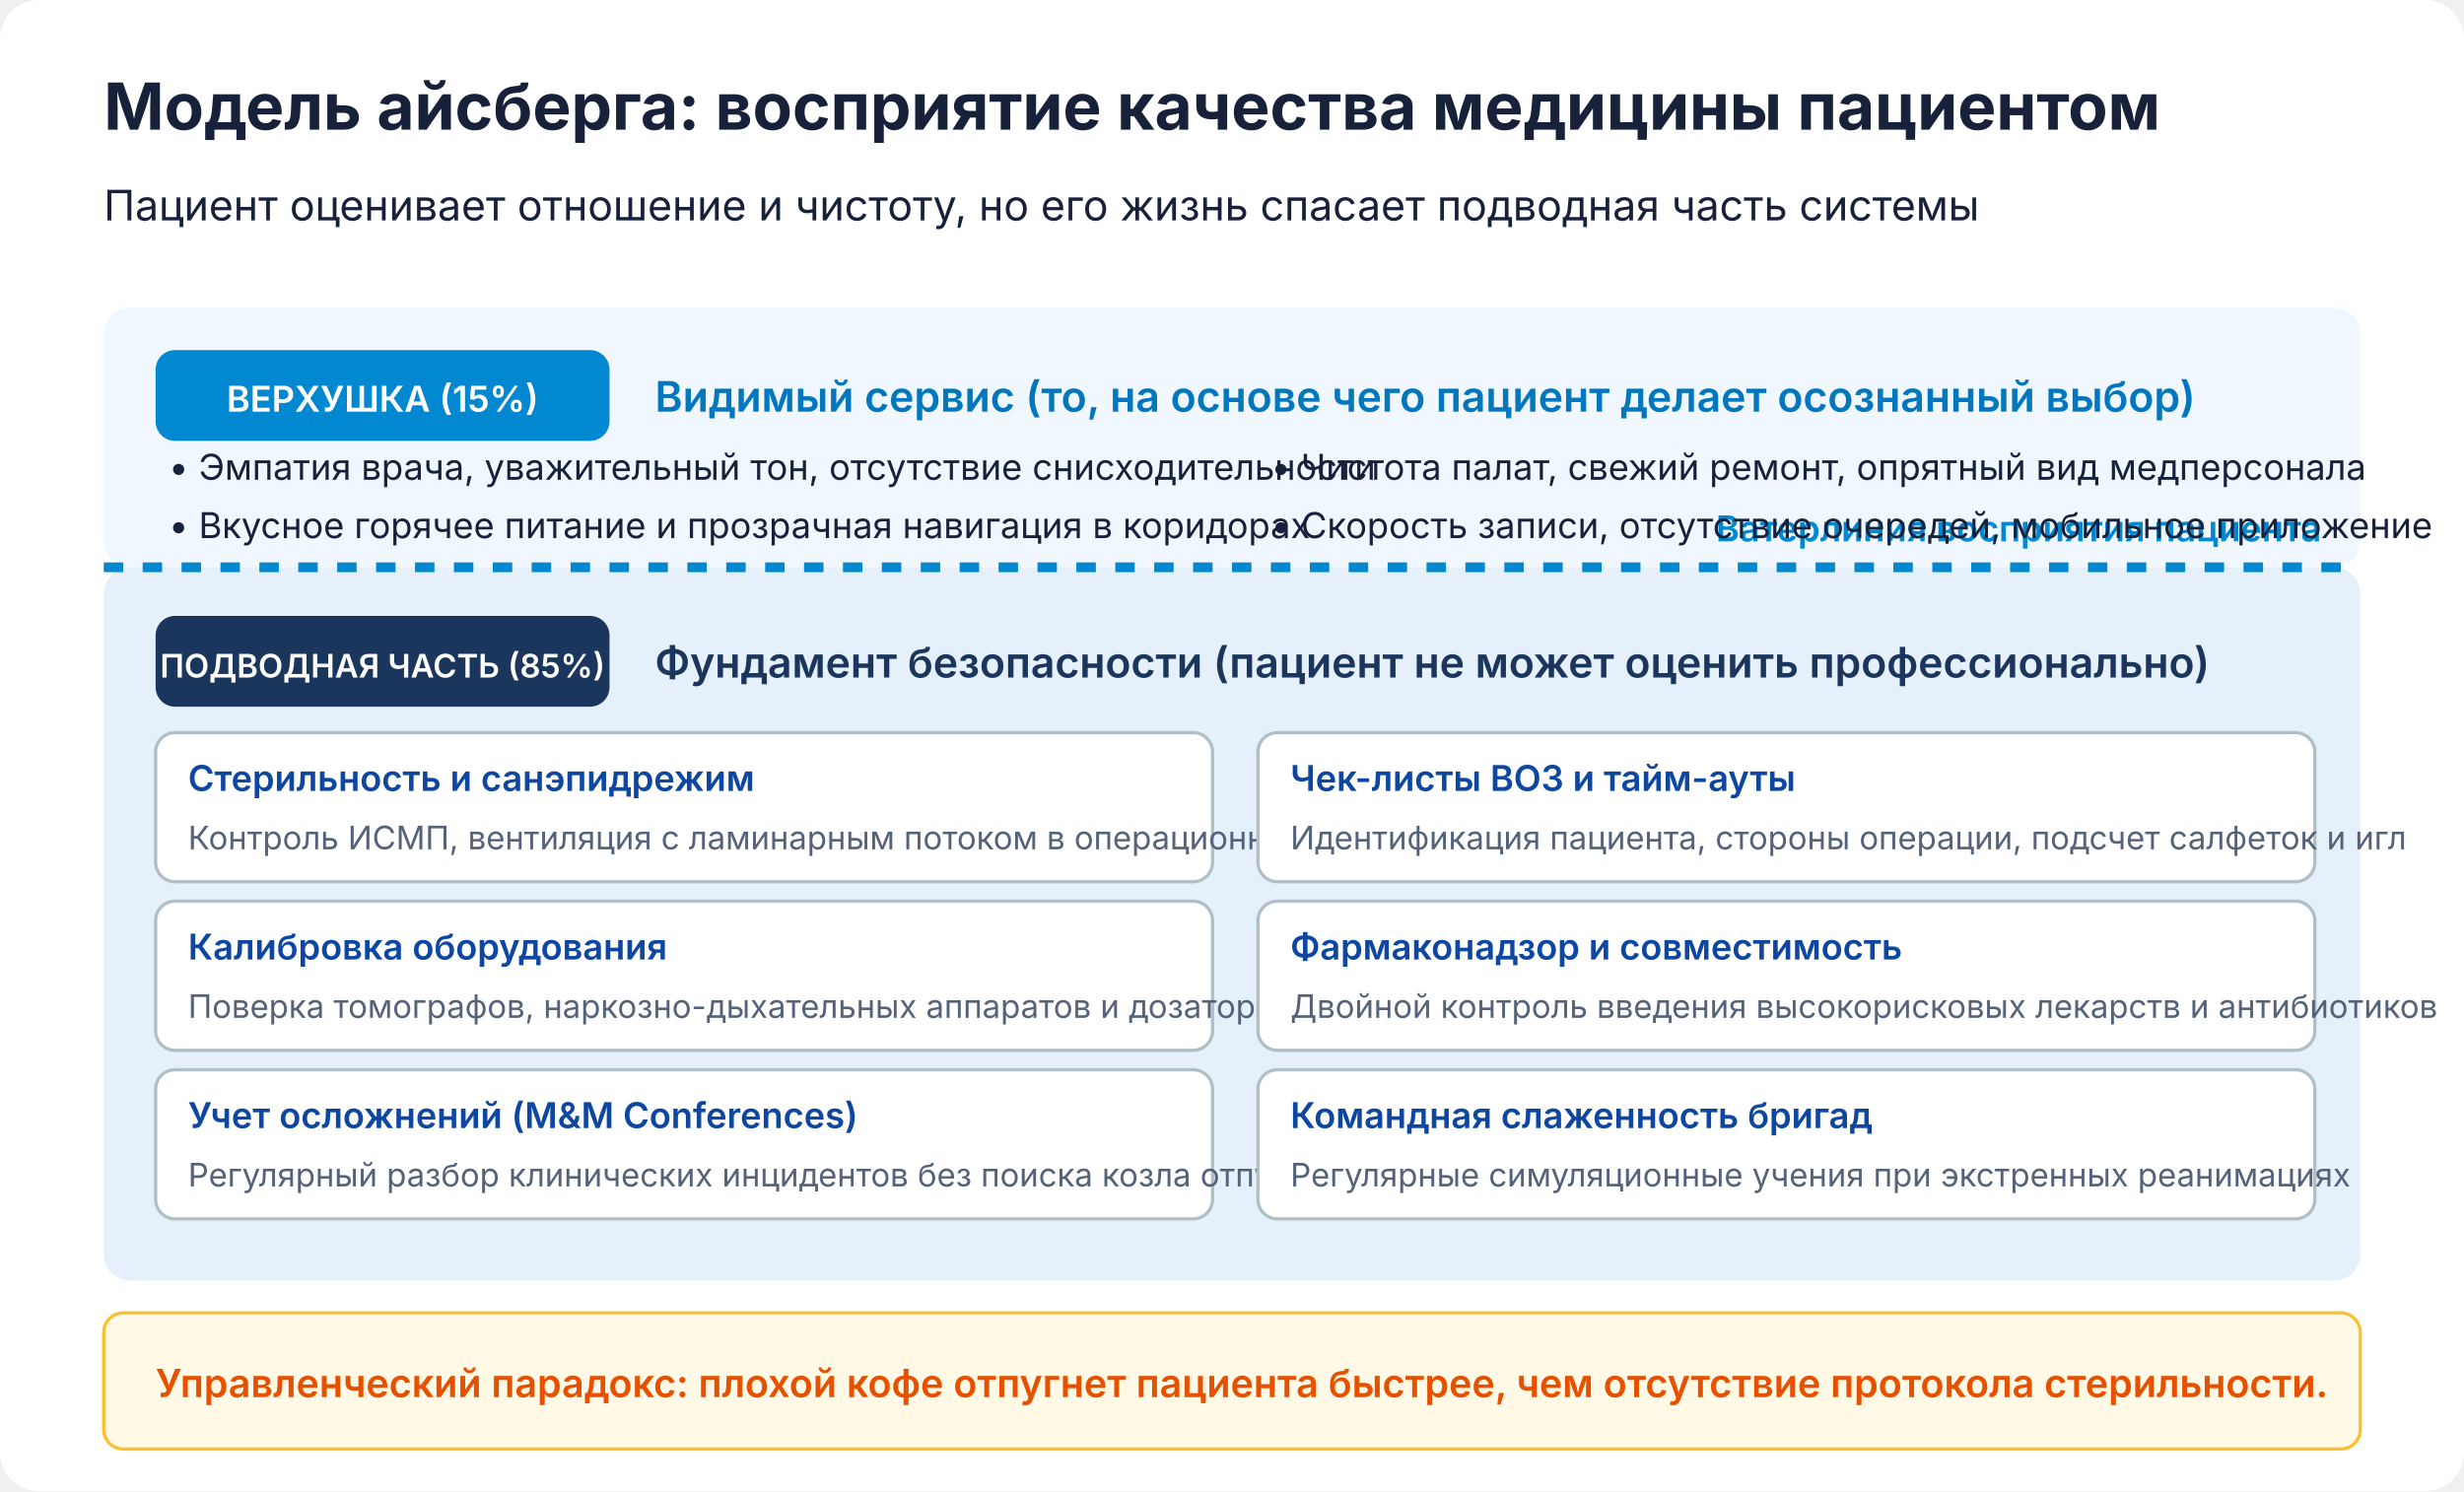
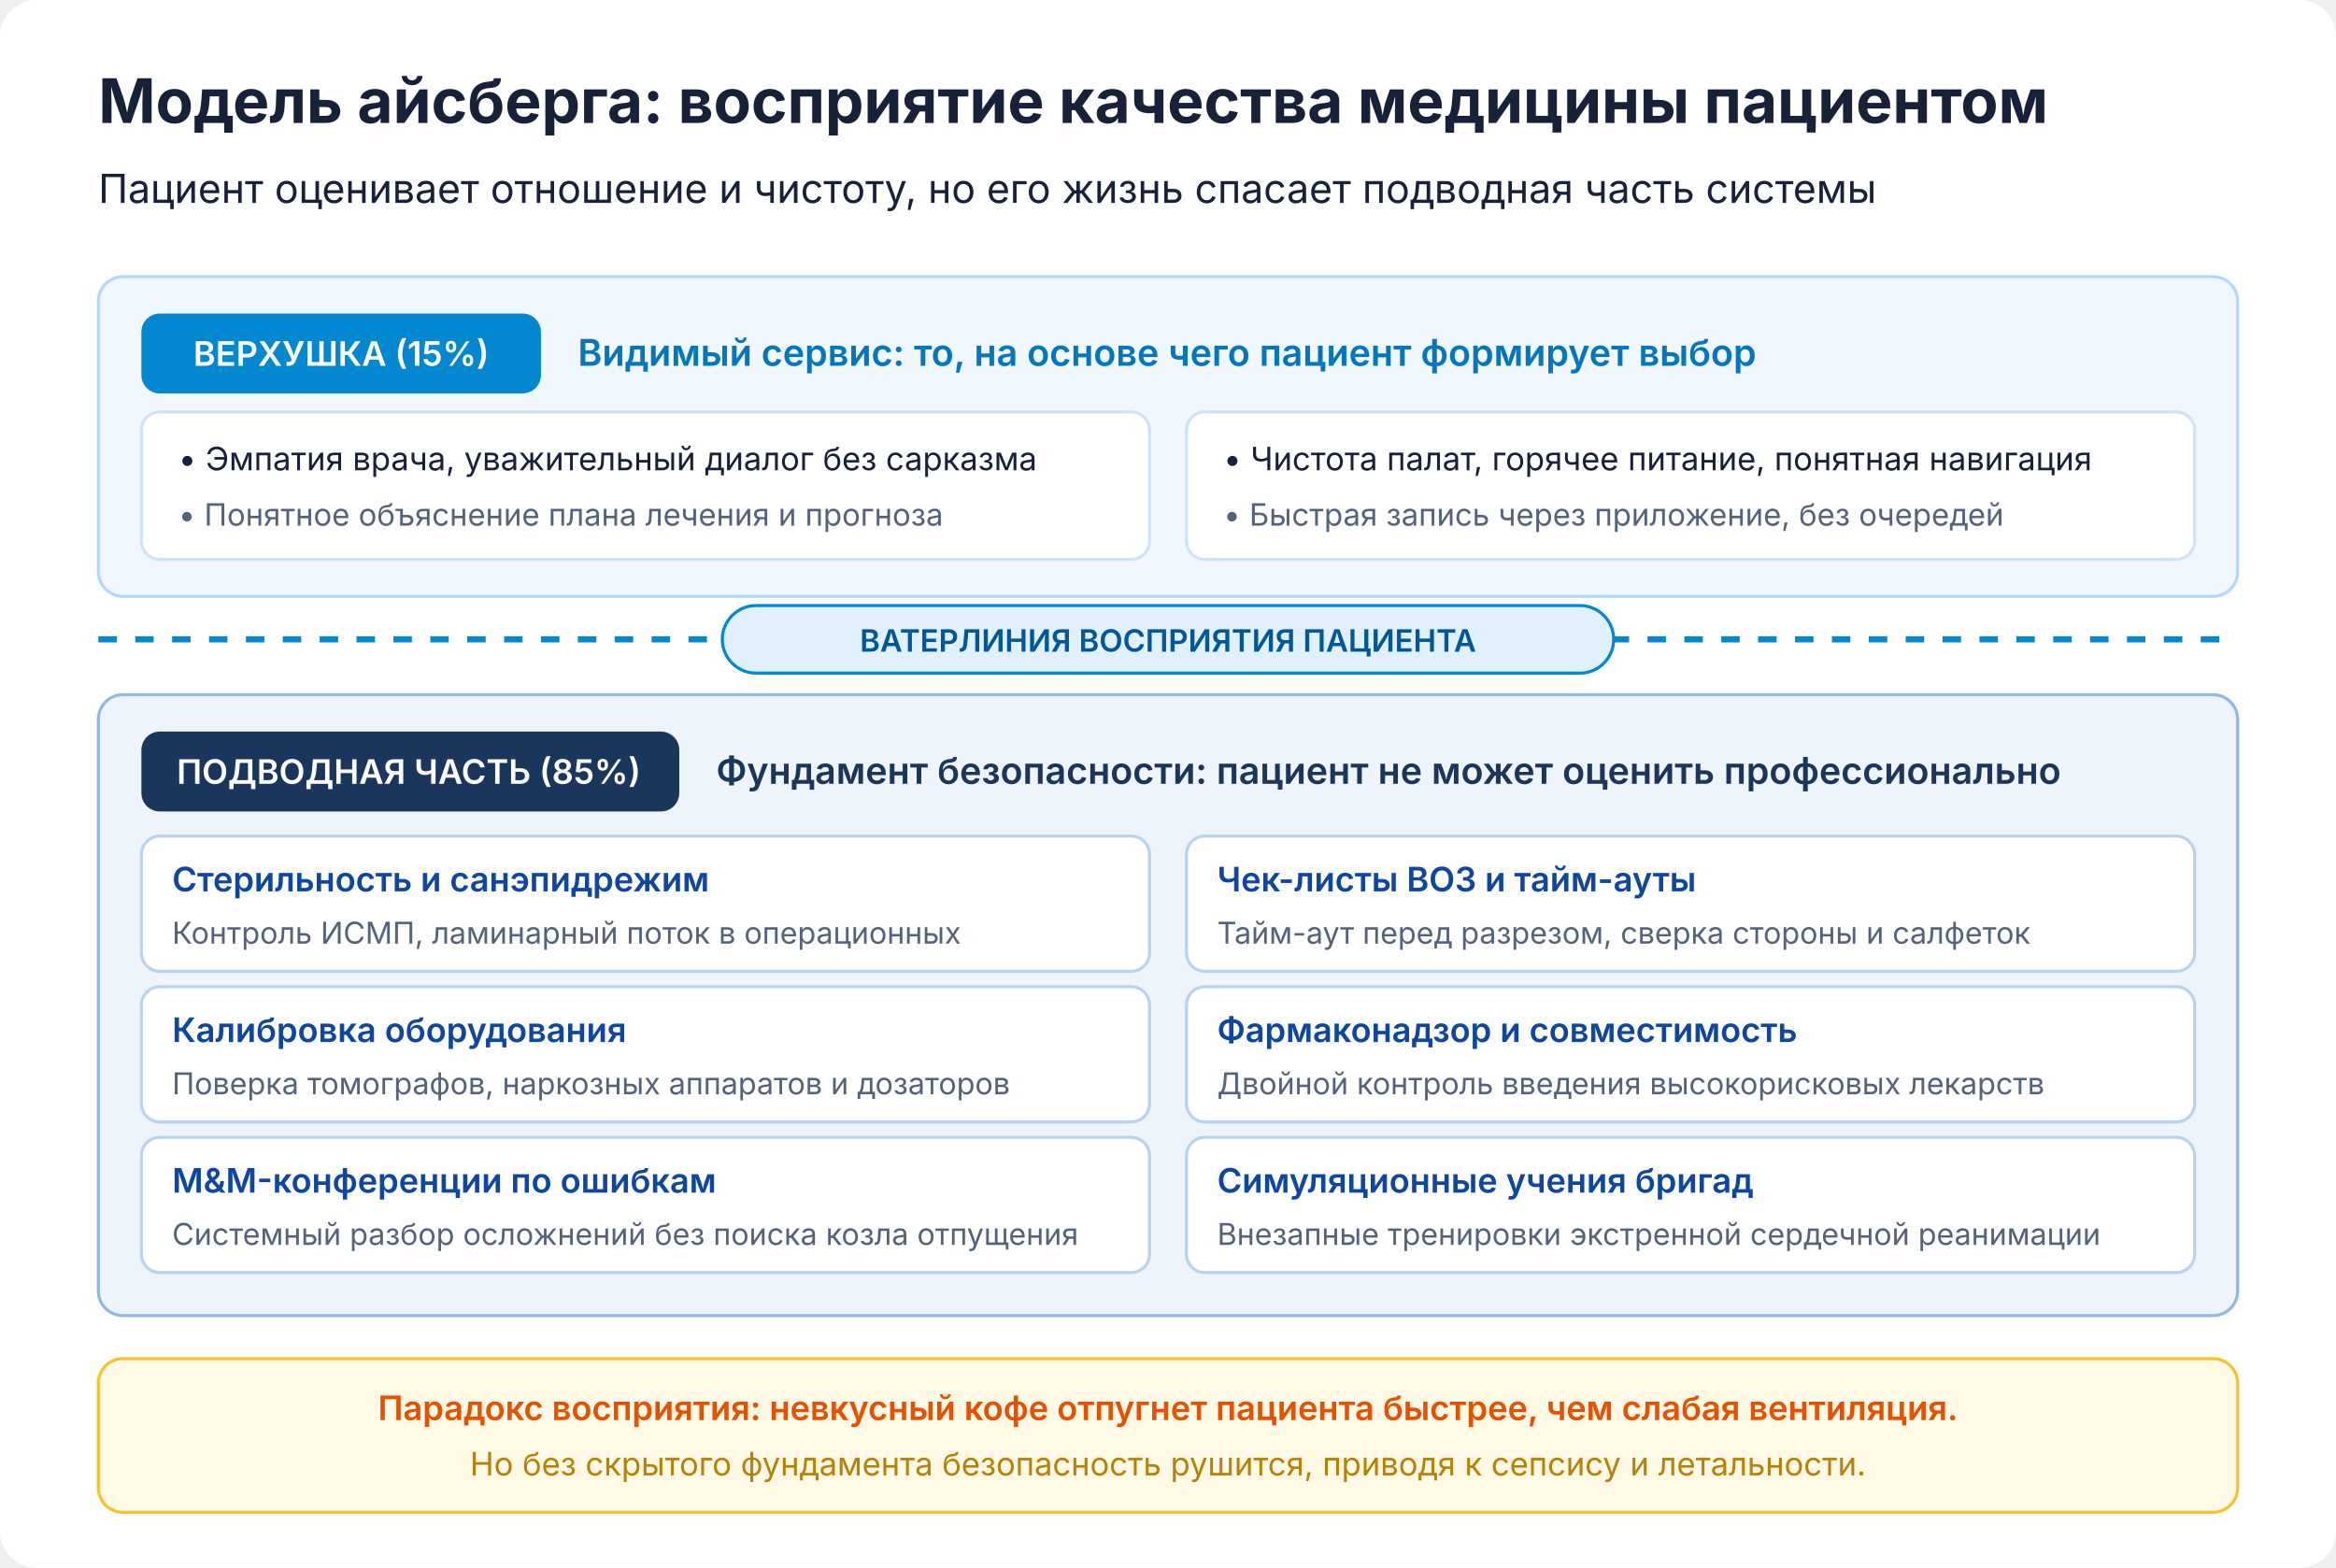
- <svg xmlns="http://www.w3.org/2000/svg" viewBox="0 0 760 460" role="img" aria-labelledby="title desc">
-   <style>text{font-family:Inter,system-ui,-apple-system,sans-serif;fill:#18213a;font-size:16px} .small{font-size:13px;fill:#54627a} .heading{font-size:20px;font-weight:700} .bold{font-weight:600}</style>
-   <rect width="760" height="460" rx="12" fill="#fff" />
+ <svg xmlns="http://www.w3.org/2000/svg" viewBox="0 0 760 510" role="img" aria-labelledby="title desc">
+   <style>text{font-family:Inter,system-ui,-apple-system,sans-serif;fill:#18213a;font-size:15px} .small{font-size:13px;fill:#54627a} .heading{font-size:20px;font-weight:700} .bold{font-weight:600}</style>
+   <rect width="760" height="510" rx="12" fill="#fff" />
  <text x="32.00" y="40.00" text-anchor="start" class="heading" style="fill:#18213a">Модель айсберга: восприятие качества медицины пациентом</text>
-   <text x="32.00" y="68.00" text-anchor="start" class="small" style="fill:#18213a">Пациент оценивает отношение и чистоту, но его жизнь спасает подводная часть системы</text>
-   <rect x="32.00" y="95.00" width="696.00" height="80.00" rx="8" fill="#f0f7ff" />
-   <rect x="32.00" y="175.00" width="696.00" height="220.00" rx="8" fill="#e6f0fa" />
-   <path d="M32.000,175.000 L728.000,175.000" fill="none" stroke="#0288d1" stroke-width="3" stroke-dasharray="6 6" />
-   <text x="716.00" y="167.00" text-anchor="end" class="bold" style="font-size:11px;fill:#0288d1">Ватерлиния восприятия пациента</text>
-   <rect x="48.00" y="108.00" width="140.00" height="28.00" rx="6" fill="#0288d1" />
-   <text x="118.00" y="127.00" text-anchor="middle" class="bold" style="font-size:11px;fill:#fff">ВЕРХУШКА (15%)</text>
-   <text x="202.00" y="127.00" text-anchor="start" class="bold" style="font-size:13px;fill:#0277bd">Видимый сервис (то, на основе чего пациент делает осознанный выбор)</text>
-   <text x="52.00" y="148.00" text-anchor="start" class="" style="font-size:11px;fill:#18213a">• Эмпатия врача, уважительный тон, отсутствие снисходительности</text>
-   <text x="392.00" y="148.00" text-anchor="start" class="" style="font-size:11px;fill:#18213a">• Чистота палат, свежий ремонт, опрятный вид медперсонала</text>
-   <text x="52.00" y="166.00" text-anchor="start" class="" style="font-size:11px;fill:#18213a">• Вкусное горячее питание и прозрачная навигация в коридорах</text>
-   <text x="392.00" y="166.00" text-anchor="start" class="" style="font-size:11px;fill:#18213a">• Скорость записи, отсутствие очередей, мобильное приложение</text>
-   <rect x="48.00" y="190.00" width="140.00" height="28.00" rx="6" fill="#1a365d" />
-   <text x="118.00" y="209.00" text-anchor="middle" class="bold" style="font-size:10px;fill:#fff">ПОДВОДНАЯ ЧАСТЬ (85%)</text>
-   <text x="202.00" y="209.00" text-anchor="start" class="bold" style="font-size:13px;fill:#1a365d">Фундамент безопасности (пациент не может оценить профессионально)</text>
-   <rect x="48.00" y="226.00" width="326.00" height="46.00" rx="6" fill="#fff" stroke="#b0bec5" stroke-width="1" />
-   <text x="58.00" y="244.00" text-anchor="start" class="bold" style="font-size:11px;fill:#0d47a1">Стерильность и санэпидрежим</text>
-   <text x="58.00" y="262.00" text-anchor="start" class="" style="font-size:10px;fill:#54627a">Контроль ИСМП, вентиляция с ламинарным потоком в операционных</text>
-   <rect x="388.00" y="226.00" width="326.00" height="46.00" rx="6" fill="#fff" stroke="#b0bec5" stroke-width="1" />
-   <text x="398.00" y="244.00" text-anchor="start" class="bold" style="font-size:11px;fill:#0d47a1">Чек-листы ВОЗ и тайм-ауты</text>
-   <text x="398.00" y="262.00" text-anchor="start" class="" style="font-size:10px;fill:#54627a">Идентификация пациента, стороны операции, подсчет салфеток и игл</text>
-   <rect x="48.00" y="278.00" width="326.00" height="46.00" rx="6" fill="#fff" stroke="#b0bec5" stroke-width="1" />
-   <text x="58.00" y="296.00" text-anchor="start" class="bold" style="font-size:11px;fill:#0d47a1">Калибровка оборудования</text>
-   <text x="58.00" y="314.00" text-anchor="start" class="" style="font-size:10px;fill:#54627a">Поверка томографов, наркозно-дыхательных аппаратов и дозаторов</text>
-   <rect x="388.00" y="278.00" width="326.00" height="46.00" rx="6" fill="#fff" stroke="#b0bec5" stroke-width="1" />
-   <text x="398.00" y="296.00" text-anchor="start" class="bold" style="font-size:11px;fill:#0d47a1">Фармаконадзор и совместимость</text>
-   <text x="398.00" y="314.00" text-anchor="start" class="" style="font-size:10px;fill:#54627a">Двойной контроль введения высокорисковых лекарств и антибиотиков</text>
-   <rect x="48.00" y="330.00" width="326.00" height="46.00" rx="6" fill="#fff" stroke="#b0bec5" stroke-width="1" />
-   <text x="58.00" y="348.00" text-anchor="start" class="bold" style="font-size:11px;fill:#0d47a1">Учет осложнений (M&amp;M Conferences)</text>
-   <text x="58.00" y="366.00" text-anchor="start" class="" style="font-size:10px;fill:#54627a">Регулярный разбор клинических инцидентов без поиска козла отпущения</text>
-   <rect x="388.00" y="330.00" width="326.00" height="46.00" rx="6" fill="#fff" stroke="#b0bec5" stroke-width="1" />
-   <text x="398.00" y="348.00" text-anchor="start" class="bold" style="font-size:11px;fill:#0d47a1">Командная слаженность бригад</text>
-   <text x="398.00" y="366.00" text-anchor="start" class="" style="font-size:10px;fill:#54627a">Регулярные симуляционные учения при экстренных реанимациях</text>
-   <rect x="32.00" y="405.00" width="696.00" height="42.00" rx="6" fill="#fff9e6" stroke="#fbc02d" stroke-width="1" />
-   <text x="48.00" y="431.00" text-anchor="start" class="bold" style="font-size:12px;fill:#e65100">Управленческий парадокс: плохой кофе отпугнет пациента быстрее, чем отсутствие протокола стерильности.</text>
+   <text x="32.00" y="66.00" text-anchor="start" class="small" style="fill:#18213a">Пациент оценивает отношение и чистоту, но его жизнь спасает подводная часть системы</text>
+   <rect x="32.00" y="90.00" width="696.00" height="104.00" rx="8" fill="#f0f7ff" stroke="#b3d7ff" stroke-width="1" />
+   <rect x="46.00" y="102.00" width="130.00" height="26.00" rx="6" fill="#0288d1" />
+   <text x="111.00" y="119.00" text-anchor="middle" class="bold" style="font-size:11px;fill:#fff">ВЕРХУШКА (15%)</text>
+   <text x="188.00" y="119.00" text-anchor="start" class="bold" style="font-size:12px;fill:#0277bd">Видимый сервис: то, на основе чего пациент формирует выбор</text>
+   <rect x="46.00" y="134.00" width="328.00" height="48.00" rx="6" fill="#fff" stroke="#cbe3fb" stroke-width="1" />
+   <text x="58.00" y="153.00" text-anchor="start" class="" style="font-size:10.5px;fill:#18213a">• Эмпатия врача, уважительный диалог без сарказма</text>
+   <text x="58.00" y="171.00" text-anchor="start" class="" style="font-size:10px;fill:#54627a">• Понятное объяснение плана лечения и прогноза</text>
+   <rect x="386.00" y="134.00" width="328.00" height="48.00" rx="6" fill="#fff" stroke="#cbe3fb" stroke-width="1" />
+   <text x="398.00" y="153.00" text-anchor="start" class="" style="font-size:10.5px;fill:#18213a">• Чистота палат, горячее питание, понятная навигация</text>
+   <text x="398.00" y="171.00" text-anchor="start" class="" style="font-size:10px;fill:#54627a">• Быстрая запись через приложение, без очередей</text>
+   <path d="M32.000,208.000 L728.000,208.000" fill="none" stroke="#0288d1" stroke-width="2" stroke-dasharray="6 6" />
+   <rect x="235.00" y="197.00" width="290.00" height="22.00" rx="11" fill="#e1f0fe" stroke="#0288d1" stroke-width="1" />
+   <text x="380.00" y="212.00" text-anchor="middle" class="bold" style="font-size:10px;fill:#01579b">ВАТЕРЛИНИЯ ВОСПРИЯТИЯ ПАЦИЕНТА</text>
+   <rect x="32.00" y="226.00" width="696.00" height="202.00" rx="8" fill="#eef4fb" stroke="#90b8e4" stroke-width="1" />
+   <rect x="46.00" y="238.00" width="175.00" height="26.00" rx="6" fill="#1a365d" />
+   <text x="133.00" y="255.00" text-anchor="middle" class="bold" style="font-size:11px;fill:#fff">ПОДВОДНАЯ ЧАСТЬ (85%)</text>
+   <text x="233.00" y="255.00" text-anchor="start" class="bold" style="font-size:12px;fill:#1a365d">Фундамент безопасности: пациент не может оценить профессионально</text>
+   <rect x="46.00" y="272.00" width="328.00" height="44.00" rx="6" fill="#fff" stroke="#b9d3ef" stroke-width="1" />
+   <text x="56.00" y="290.00" text-anchor="start" class="bold" style="font-size:11px;fill:#0d47a1">Стерильность и санэпидрежим</text>
+   <text x="56.00" y="307.00" text-anchor="start" class="" style="font-size:9.8px;fill:#54627a">Контроль ИСМП, ламинарный поток в операционных</text>
+   <rect x="386.00" y="272.00" width="328.00" height="44.00" rx="6" fill="#fff" stroke="#b9d3ef" stroke-width="1" />
+   <text x="396.00" y="290.00" text-anchor="start" class="bold" style="font-size:11px;fill:#0d47a1">Чек-листы ВОЗ и тайм-ауты</text>
+   <text x="396.00" y="307.00" text-anchor="start" class="" style="font-size:9.8px;fill:#54627a">Тайм-аут перед разрезом, сверка стороны и салфеток</text>
+   <rect x="46.00" y="321.00" width="328.00" height="44.00" rx="6" fill="#fff" stroke="#b9d3ef" stroke-width="1" />
+   <text x="56.00" y="339.00" text-anchor="start" class="bold" style="font-size:11px;fill:#0d47a1">Калибровка оборудования</text>
+   <text x="56.00" y="356.00" text-anchor="start" class="" style="font-size:9.8px;fill:#54627a">Поверка томографов, наркозных аппаратов и дозаторов</text>
+   <rect x="386.00" y="321.00" width="328.00" height="44.00" rx="6" fill="#fff" stroke="#b9d3ef" stroke-width="1" />
+   <text x="396.00" y="339.00" text-anchor="start" class="bold" style="font-size:11px;fill:#0d47a1">Фармаконадзор и совместимость</text>
+   <text x="396.00" y="356.00" text-anchor="start" class="" style="font-size:9.8px;fill:#54627a">Двойной контроль введения высокорисковых лекарств</text>
+   <rect x="46.00" y="370.00" width="328.00" height="44.00" rx="6" fill="#fff" stroke="#b9d3ef" stroke-width="1" />
+   <text x="56.00" y="388.00" text-anchor="start" class="bold" style="font-size:11px;fill:#0d47a1">M&amp;M-конференции по ошибкам</text>
+   <text x="56.00" y="405.00" text-anchor="start" class="" style="font-size:9.8px;fill:#54627a">Системный разбор осложнений без поиска козла отпущения</text>
+   <rect x="386.00" y="370.00" width="328.00" height="44.00" rx="6" fill="#fff" stroke="#b9d3ef" stroke-width="1" />
+   <text x="396.00" y="388.00" text-anchor="start" class="bold" style="font-size:11px;fill:#0d47a1">Симуляционные учения бригад</text>
+   <text x="396.00" y="405.00" text-anchor="start" class="" style="font-size:9.8px;fill:#54627a">Внезапные тренировки экстренной сердечной реанимации</text>
+   <rect x="32.00" y="442.00" width="696.00" height="50.00" rx="8" fill="#fff9e6" stroke="#fbc02d" stroke-width="1" />
+   <text x="380.00" y="462.00" text-anchor="middle" class="bold" style="font-size:11px;fill:#e65100">Парадокс восприятия: невкусный кофе отпугнет пациента быстрее, чем слабая вентиляция.</text>
+   <text x="380.00" y="480.00" text-anchor="middle" class="" style="font-size:10.5px;fill:#b78103">Но без скрытого фундамента безопасность рушится, приводя к сепсису и летальности.</text>
</svg>
